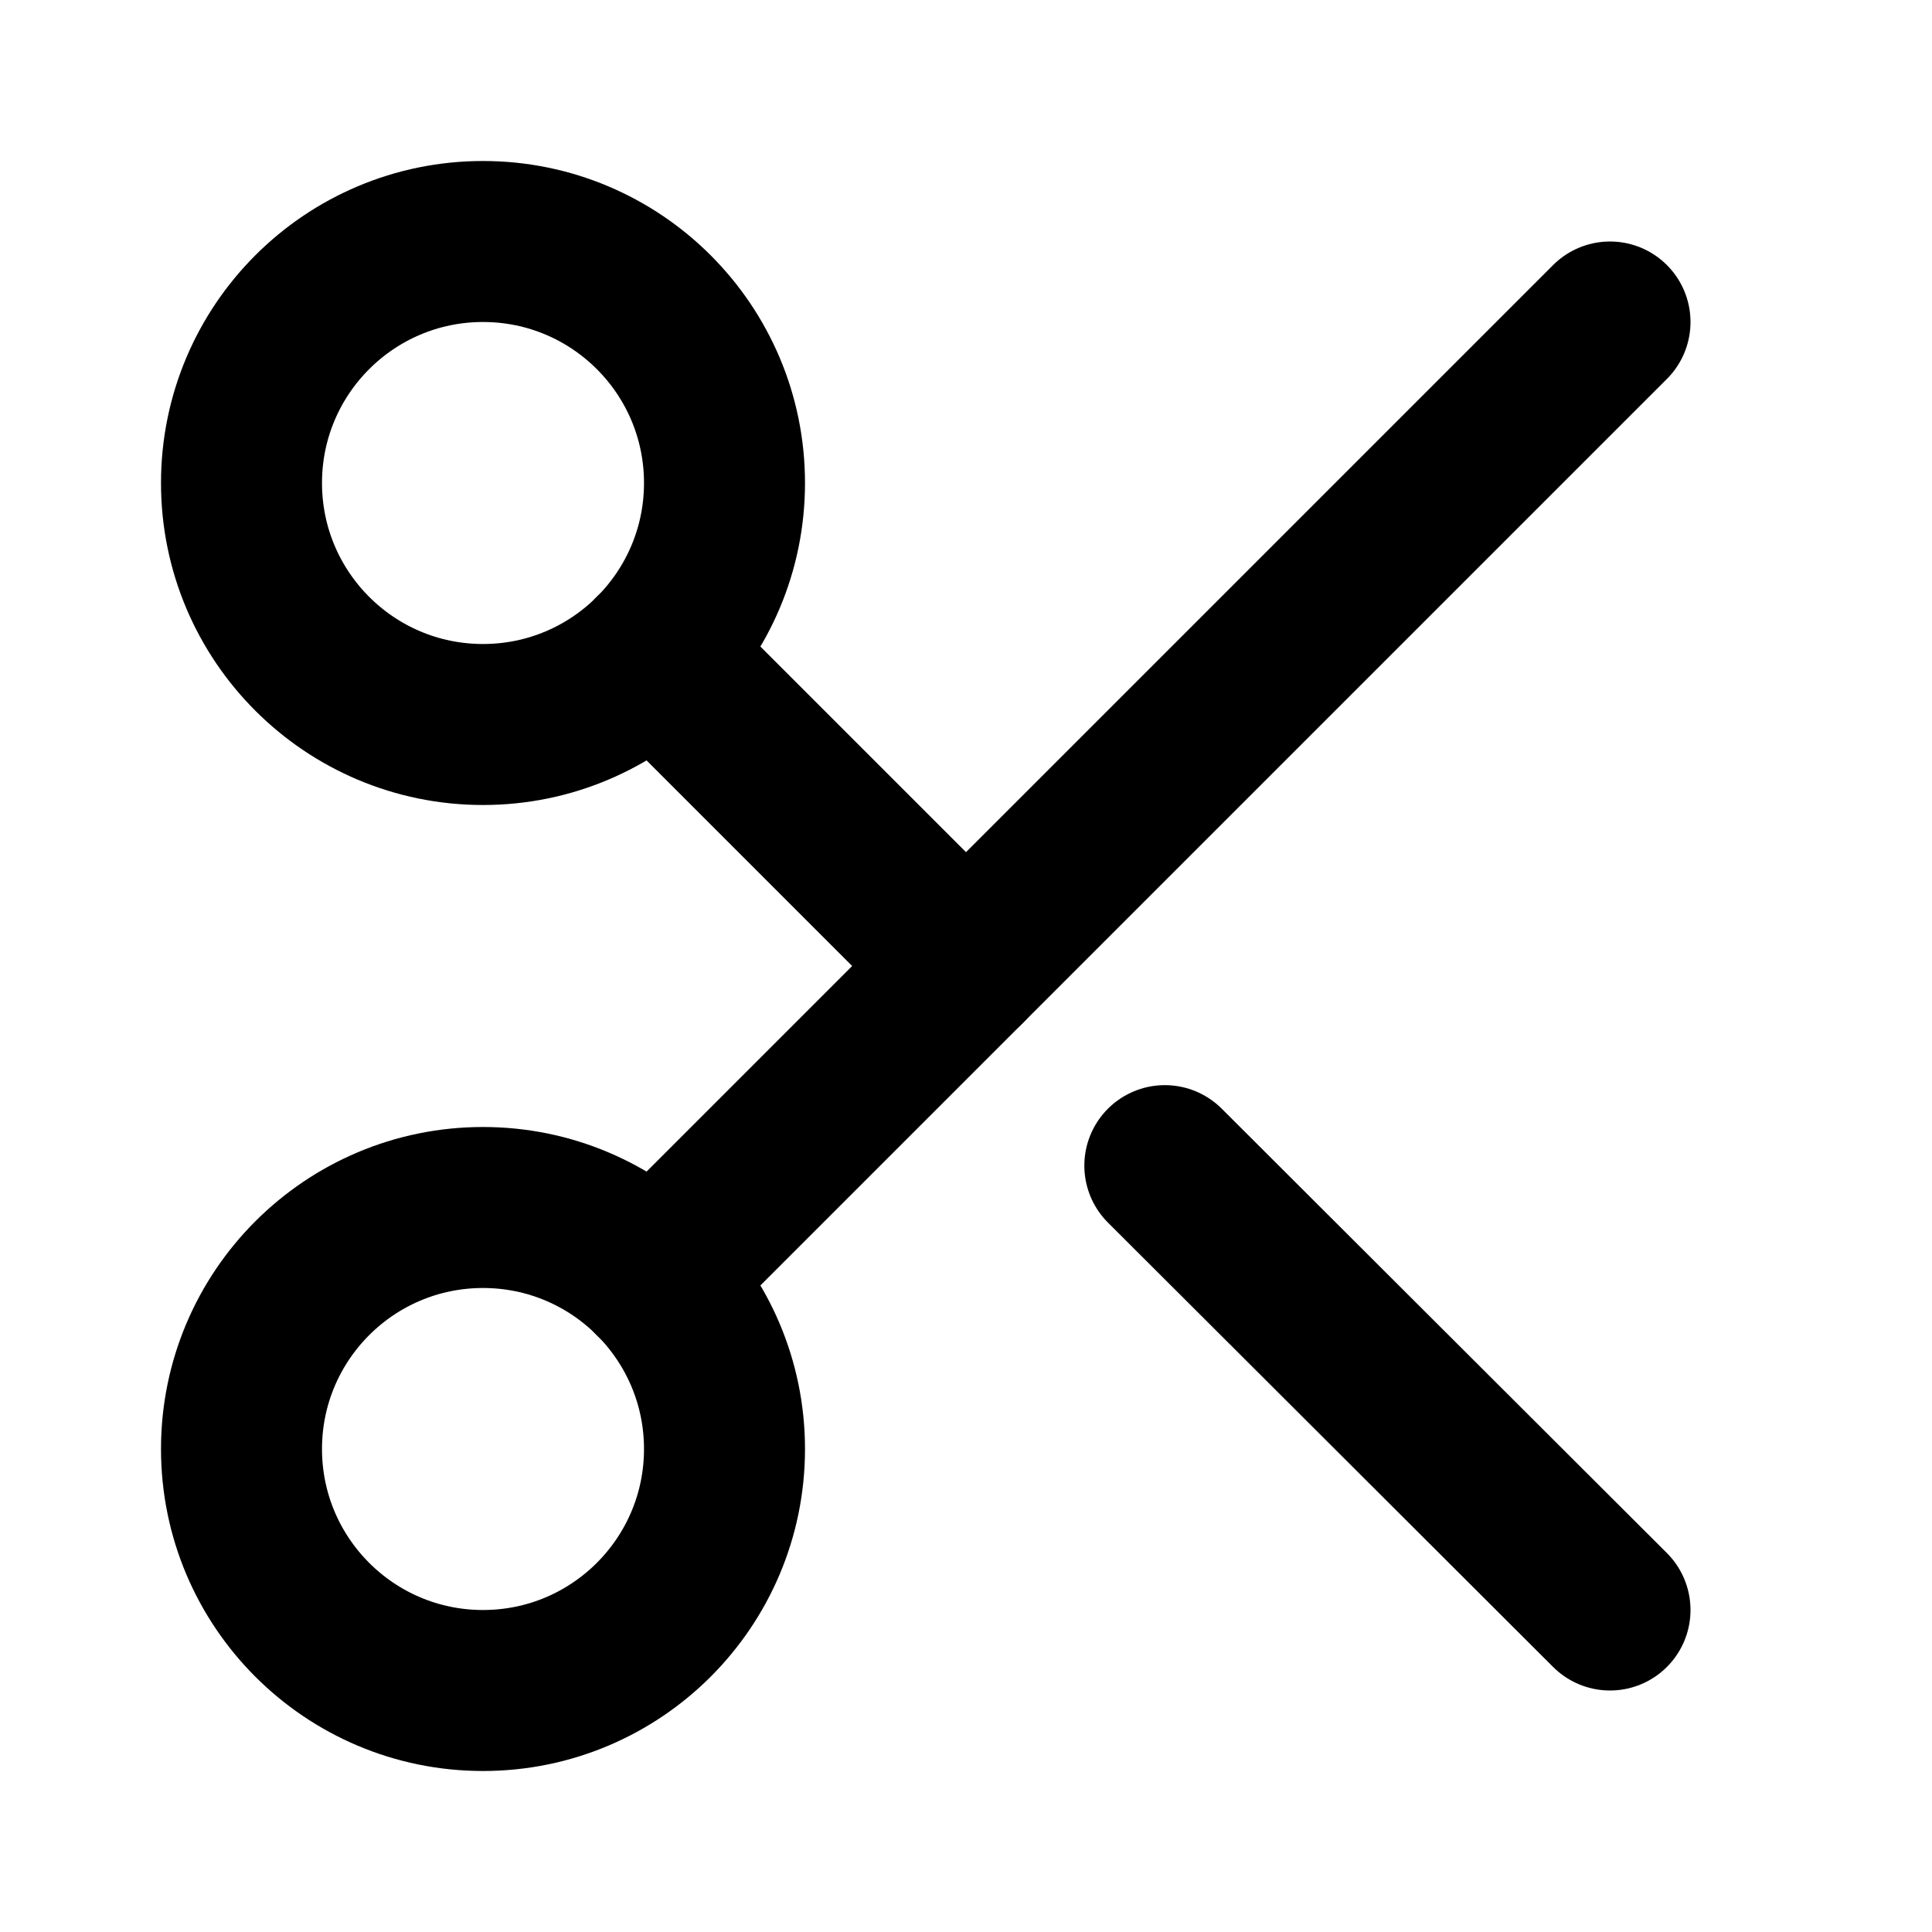
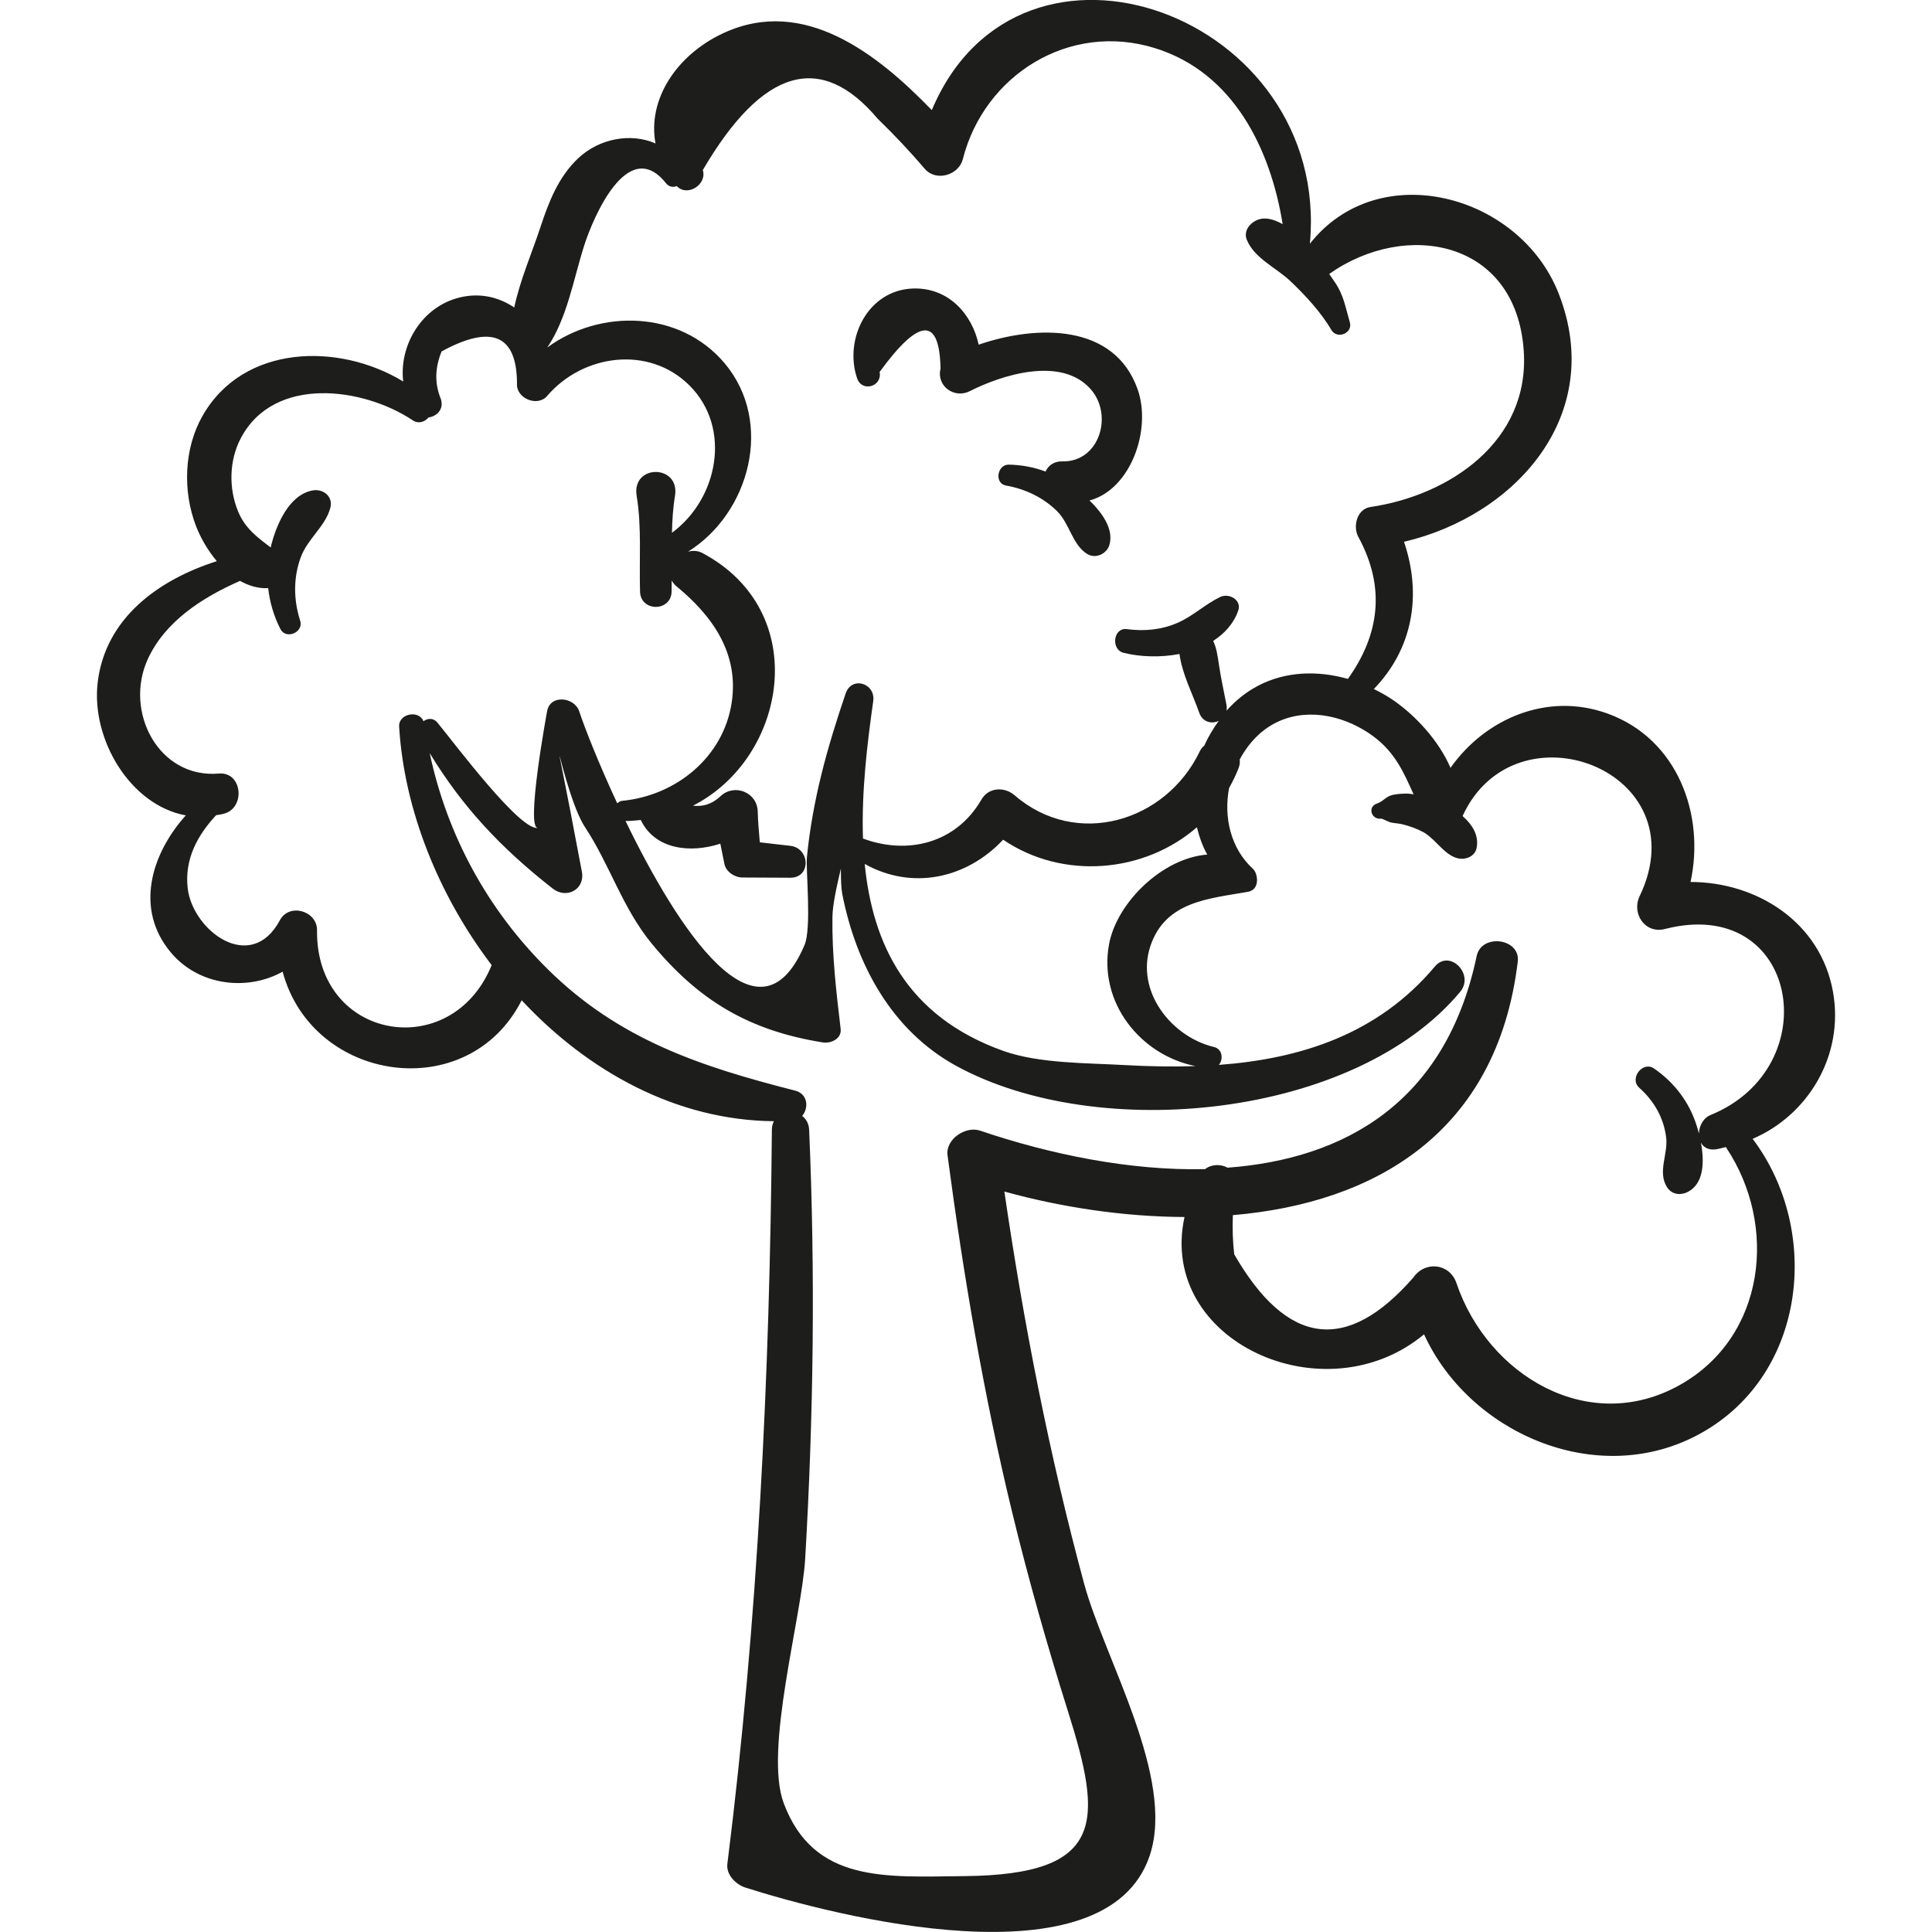
- <svg xmlns="http://www.w3.org/2000/svg" width="24" height="24" viewBox="0 0 24 24" fill="none" stroke="currentColor" stroke-width="2" stroke-linecap="round" stroke-linejoin="round" class="feather feather-scissors">
-   <circle cx="6" cy="6" r="3" />
-   <circle cx="6" cy="18" r="3" />
-   <line x1="20" y1="4" x2="8.12" y2="15.88" />
-   <line x1="14.47" y1="14.48" x2="20" y2="20" />
-   <line x1="8.12" y1="8.12" x2="12" y2="12" />
+ <svg xmlns="http://www.w3.org/2000/svg" height="800px" width="800px" version="1.1" id="Capa_1" viewBox="0 0 57.456 57.456" xml:space="preserve">
+   <g>
+     <path style="fill:#1D1D1B;" d="M54.514,29.509c-0.367-2.092-2.273-3.279-4.239-3.28c0.435-1.996-0.38-4.248-2.458-5.005   c-1.808-0.659-3.659,0.159-4.68,1.611c-0.348-0.809-1.032-1.542-1.675-1.993c-0.189-0.133-0.394-0.247-0.605-0.351   c1.159-1.199,1.435-2.793,0.897-4.379c3.309-0.772,6.012-3.765,4.601-7.379c-1.154-2.956-5.352-4.087-7.4-1.485   c0.629-6.8-8.622-10.207-11.244-3.973c-1.639-1.696-3.814-3.388-6.189-2.294c-1.401,0.646-2.271,1.976-2.028,3.285   c-0.731-0.322-1.671-0.149-2.294,0.436c-0.593,0.556-0.882,1.304-1.13,2.059c-0.242,0.737-0.603,1.564-0.777,2.383   c-0.488-0.328-1.093-0.465-1.75-0.262c-1.051,0.325-1.674,1.429-1.552,2.463c-1.913-1.162-4.756-1.112-5.97,1.026   c-0.553,0.973-0.59,2.241-0.192,3.273c0.134,0.348,0.348,0.722,0.619,1.045c-1.734,0.551-3.318,1.695-3.543,3.608   c-0.198,1.686,0.963,3.647,2.62,3.952c-1.019,1.135-1.538,2.782-0.438,4.084c0.836,0.989,2.275,1.146,3.318,0.564   c0.884,3.304,5.519,3.987,7.109,0.85c1.976,2.119,4.599,3.57,7.501,3.597c-0.036,0.071-0.059,0.153-0.06,0.251   c-0.063,7.32-0.413,14.569-1.324,21.837c-0.04,0.321,0.256,0.613,0.534,0.702c2.66,0.849,10.728,2.924,12.026-0.949   c0.774-2.31-1.347-5.857-1.951-8.091c-1.038-3.839-1.796-7.728-2.371-11.658c1.711,0.472,3.556,0.749,5.357,0.757   c-0.804,3.692,4.165,5.948,7.124,3.489c1.333,2.912,5.068,4.572,8.076,3.025c3.292-1.694,3.778-6.08,1.696-8.839   C53.769,33.164,54.844,31.394,54.514,29.509z M17.378,7.287c0.257-0.799,1.288-3.262,2.425-1.842   c0.094,0.118,0.216,0.132,0.322,0.088c0.315,0.335,0.909-0.046,0.776-0.476c1.774-3.028,3.508-3.536,5.203-1.523   c0.493,0.477,0.962,0.976,1.407,1.497c0.337,0.377,1.002,0.176,1.122-0.296c0.634-2.499,3.161-4.096,5.713-3.304   c2.343,0.726,3.44,3.007,3.799,5.235c-0.19-0.105-0.385-0.179-0.582-0.166c-0.287,0.019-0.617,0.311-0.483,0.634   c0.228,0.551,0.862,0.818,1.289,1.221c0.44,0.415,0.919,0.933,1.224,1.457c0.169,0.291,0.648,0.1,0.549-0.232   c-0.108-0.363-0.157-0.675-0.339-1.016c-0.079-0.147-0.183-0.278-0.274-0.417c2.287-1.611,5.563-1.012,5.786,2.289   c0.182,2.689-2.208,4.298-4.56,4.642c-0.403,0.059-0.527,0.582-0.361,0.886c0.823,1.508,0.627,2.916-0.309,4.226   c-0.894-0.254-1.862-0.231-2.695,0.216c-0.353,0.189-0.657,0.44-0.914,0.729c0.008-0.052,0.011-0.108-0.001-0.169   c-0.075-0.399-0.167-0.799-0.225-1.201c-0.042-0.287-0.073-0.495-0.171-0.705c0.331-0.215,0.602-0.501,0.743-0.895   c0.116-0.325-0.274-0.537-0.535-0.411c-0.447,0.216-0.805,0.565-1.259,0.765c-0.485,0.213-0.996,0.259-1.518,0.191   c-0.404-0.053-0.48,0.608-0.095,0.704c0.495,0.124,1.096,0.143,1.662,0.035c0.076,0.592,0.397,1.201,0.585,1.742   c0.101,0.292,0.378,0.346,0.583,0.247c-0.166,0.231-0.315,0.473-0.428,0.733c-0.054,0.046-0.103,0.103-0.139,0.178   c-1.007,2.093-3.664,2.892-5.503,1.303c-0.302-0.261-0.775-0.244-0.989,0.128c-0.753,1.302-2.196,1.651-3.522,1.157   c-0.047-1.408,0.129-2.838,0.305-4.086c0.075-0.531-0.64-0.759-0.821-0.226c-0.551,1.622-0.979,3.149-1.151,4.861   c-0.037,0.373,0.145,2.108-0.071,2.618c-1.372,3.237-3.783-0.511-5.323-3.689c0.156,0.004,0.303-0.017,0.453-0.029   c0.422,0.881,1.475,0.996,2.366,0.704c0.038,0.201,0.083,0.4,0.121,0.6c0.045,0.236,0.305,0.405,0.533,0.406   c0.475,0.002,0.951,0.005,1.426,0.007c0.625,0.003,0.592-0.881,0-0.949c-0.302-0.035-0.604-0.069-0.906-0.104   c-0.025-0.306-0.055-0.611-0.062-0.918c-0.013-0.569-0.693-0.84-1.103-0.457c-0.282,0.263-0.551,0.316-0.823,0.285   c2.781-1.41,3.577-5.761,0.278-7.515c-0.141-0.075-0.287-0.073-0.423-0.04c1.832-1.144,2.561-3.844,1.091-5.597   c-1.33-1.585-3.706-1.628-5.278-0.474C16.873,9.452,17.057,8.285,17.378,7.287z M35.554,31.705   c-0.703,0.023-1.411,0.009-2.115-0.031c-1.126-0.064-2.54-0.044-3.596-0.419c-2.9-1.032-3.896-3.213-4.127-5.562   c1.415,0.791,3.032,0.434,4.116-0.721c1.786,1.21,4.201,0.988,5.763-0.37c0.07,0.282,0.164,0.557,0.308,0.812   c-1.343,0.105-2.696,1.437-2.922,2.672C32.664,29.818,33.917,31.38,35.554,31.705z M9.428,27.665   c0.007-0.576-0.824-0.822-1.104-0.299c-0.865,1.617-2.603,0.306-2.743-0.957c-0.096-0.862,0.291-1.567,0.845-2.165   c0.081-0.015,0.161-0.025,0.243-0.048c0.637-0.178,0.54-1.251-0.161-1.191c-1.794,0.153-2.827-1.844-2.113-3.403   c0.51-1.112,1.601-1.824,2.743-2.327c0.257,0.143,0.536,0.232,0.838,0.216c0.046,0.416,0.163,0.823,0.363,1.216   c0.164,0.324,0.7,0.099,0.588-0.248c-0.198-0.617-0.208-1.272,0.017-1.885c0.203-0.554,0.731-0.915,0.88-1.471   c0.09-0.334-0.21-0.572-0.519-0.519c-0.709,0.121-1.099,1.033-1.255,1.696c-0.388-0.294-0.758-0.558-0.97-1.072   c-0.282-0.684-0.267-1.512,0.079-2.172c0.986-1.88,3.641-1.519,5.116-0.536c0.173,0.115,0.357,0.047,0.469-0.085   c0.245-0.033,0.461-0.241,0.369-0.543c-0.19-0.457-0.183-0.931,0.021-1.422c1.488-0.81,2.236-0.492,2.241,0.953   c-0.034,0.442,0.608,0.711,0.897,0.372c1.062-1.245,3.034-1.513,4.236-0.308c1.263,1.266,0.844,3.371-0.525,4.378   c0.009-0.372,0.031-0.74,0.09-1.093c0.16-0.952-1.3-0.958-1.139,0c0.153,0.911,0.073,1.92,0.1,2.843   c0.018,0.604,0.921,0.605,0.939,0c0.003-0.109,0.002-0.221,0.003-0.332c0.034,0.061,0.077,0.12,0.143,0.174   c1.07,0.88,1.862,1.993,1.641,3.456c-0.245,1.625-1.655,2.769-3.257,2.923c-0.065,0.006-0.105,0.042-0.148,0.073   c-0.568-1.221-0.984-2.289-1.129-2.734c-0.138-0.425-0.868-0.516-0.956,0c0.013-0.079-0.672,3.616-0.256,3.458   c-0.488,0.185-2.521-2.537-3.005-3.123c-0.122-0.148-0.293-0.132-0.417-0.041c-0.124-0.341-0.747-0.236-0.722,0.164   c0.148,2.451,1.16,4.997,2.752,7.089C13.43,31.631,9.389,30.942,9.428,27.665z M49.96,41.186c-2.709,1.522-5.716-0.281-6.646-3.026   c-0.201-0.593-0.935-0.67-1.282-0.168c-1.98,2.268-3.756,2.038-5.327-0.69c-0.046-0.39-0.056-0.778-0.041-1.165   c4.201-0.357,7.857-2.435,8.473-7.54c0.084-0.695-1.079-0.847-1.222-0.165c-0.919,4.365-3.938,6.035-7.406,6.294   c-0.204-0.111-0.486-0.107-0.67,0.043c-2.231,0.051-4.602-0.437-6.694-1.145c-0.426-0.144-1.031,0.253-0.966,0.736   c0.473,3.562,1.07,7.096,1.916,10.59c0.484,1.996,1.044,3.973,1.662,5.932c1.031,3.267,1.145,4.872-3.072,4.912   c-2.328,0.022-4.483,0.22-5.378-2.169c-0.593-1.584,0.534-5.512,0.638-7.265c0.25-4.249,0.303-8.509,0.118-12.761   c-0.008-0.188-0.092-0.323-0.207-0.412c0.201-0.238,0.172-0.655-0.21-0.753c-2.797-0.714-5.221-1.505-7.344-3.598   c-1.799-1.774-3.004-3.994-3.523-6.439c0.976,1.605,2.122,2.825,3.658,4.028c0.408,0.32,0.968,0.031,0.867-0.505   c-1.161-6.188-0.582-2.344,0.094-1.32c0.736,1.114,1.113,2.402,1.981,3.458c1.401,1.704,2.906,2.592,5.091,2.943   c0.236,0.038,0.566-0.106,0.53-0.404c-0.132-1.109-0.26-2.207-0.244-3.326c0.005-0.352,0.116-0.871,0.251-1.44   c-0.001,0.328,0.011,0.597,0.041,0.753c0.406,2.086,1.465,4.06,3.385,5.112c4.247,2.326,11.868,1.546,14.991-2.199   c0.436-0.523-0.311-1.28-0.753-0.753c-1.691,2.015-3.995,2.745-6.422,2.925c0.135-0.166,0.11-0.471-0.146-0.532   c-1.274-0.304-2.34-1.664-1.891-3.003c0.447-1.332,1.739-1.407,2.894-1.611c0.233-0.041,0.301-0.242,0.27-0.435   c0-0.009-0.005-0.018-0.005-0.028c-0.011-0.052-0.025-0.099-0.052-0.145c-0.015-0.024-0.027-0.049-0.051-0.07   c-0.671-0.611-0.881-1.543-0.716-2.41c0.106-0.189,0.203-0.386,0.284-0.596c0.034-0.089,0.041-0.173,0.032-0.253   c0.265-0.493,0.656-0.914,1.183-1.144c0.925-0.404,2.009-0.125,2.794,0.458c0.653,0.485,0.907,1.088,1.194,1.723   c-0.052-0.005-0.1-0.019-0.153-0.021c-0.15-0.003-0.304,0.005-0.452,0.034c-0.223,0.044-0.285,0.194-0.485,0.261   c-0.29,0.097-0.166,0.488,0.123,0.448c0.031-0.004,0.226,0.099,0.285,0.113c0.111,0.025,0.226,0.027,0.338,0.053   c0.217,0.052,0.442,0.132,0.637,0.238c0.085,0.046,0.161,0.109,0.235,0.176c0.017,0.015,0.032,0.031,0.05,0.043   c0.238,0.224,0.449,0.498,0.757,0.561c0.22,0.045,0.488-0.062,0.538-0.306c0.078-0.381-0.129-0.701-0.416-0.955   c1.568-3.426,7.056-1.352,5.265,2.384c-0.246,0.512,0.159,1.128,0.751,0.976c3.981-1.023,4.846,4.11,1.362,5.53   c-0.224,0.091-0.342,0.328-0.35,0.552c-0.022-0.086-0.045-0.167-0.068-0.239c-0.223-0.703-0.661-1.275-1.265-1.694   c-0.338-0.235-0.748,0.297-0.441,0.572c0.438,0.391,0.727,0.889,0.8,1.476c0.062,0.502-0.261,1.018,0.022,1.475   c0.133,0.215,0.38,0.259,0.599,0.157c0.509-0.238,0.518-0.912,0.413-1.477c0.074,0.134,0.21,0.226,0.429,0.202   c0.11-0.012,0.21-0.049,0.317-0.07c0.004,0.007,0.004,0.014,0.008,0.021C52.876,36.443,52.512,39.752,49.96,41.186z" />
+     <path style="fill:#1D1D1B;" d="M33.834,11.583c-0.692-1.973-3.007-1.925-4.729-1.333c-0.198-0.913-0.9-1.702-1.947-1.67   c-1.347,0.041-2.063,1.497-1.67,2.667c0.143,0.428,0.754,0.254,0.671-0.185c1.177-1.616,1.781-1.648,1.812-0.097   c-0.128,0.518,0.41,0.9,0.869,0.668c0.942-0.479,2.731-1.057,3.604-0.05c0.671,0.774,0.246,2.165-0.852,2.138   c-0.251-0.006-0.418,0.126-0.498,0.302c-0.344-0.127-0.708-0.198-1.091-0.205c-0.348-0.007-0.442,0.558-0.084,0.622   c0.565,0.1,1.089,0.347,1.504,0.748c0.391,0.378,0.457,1.001,0.905,1.284c0.251,0.158,0.588,0.003,0.666-0.271   c0.132-0.465-0.213-0.947-0.593-1.318C33.625,14.56,34.254,12.78,33.834,11.583z" />
+   </g>
</svg>
